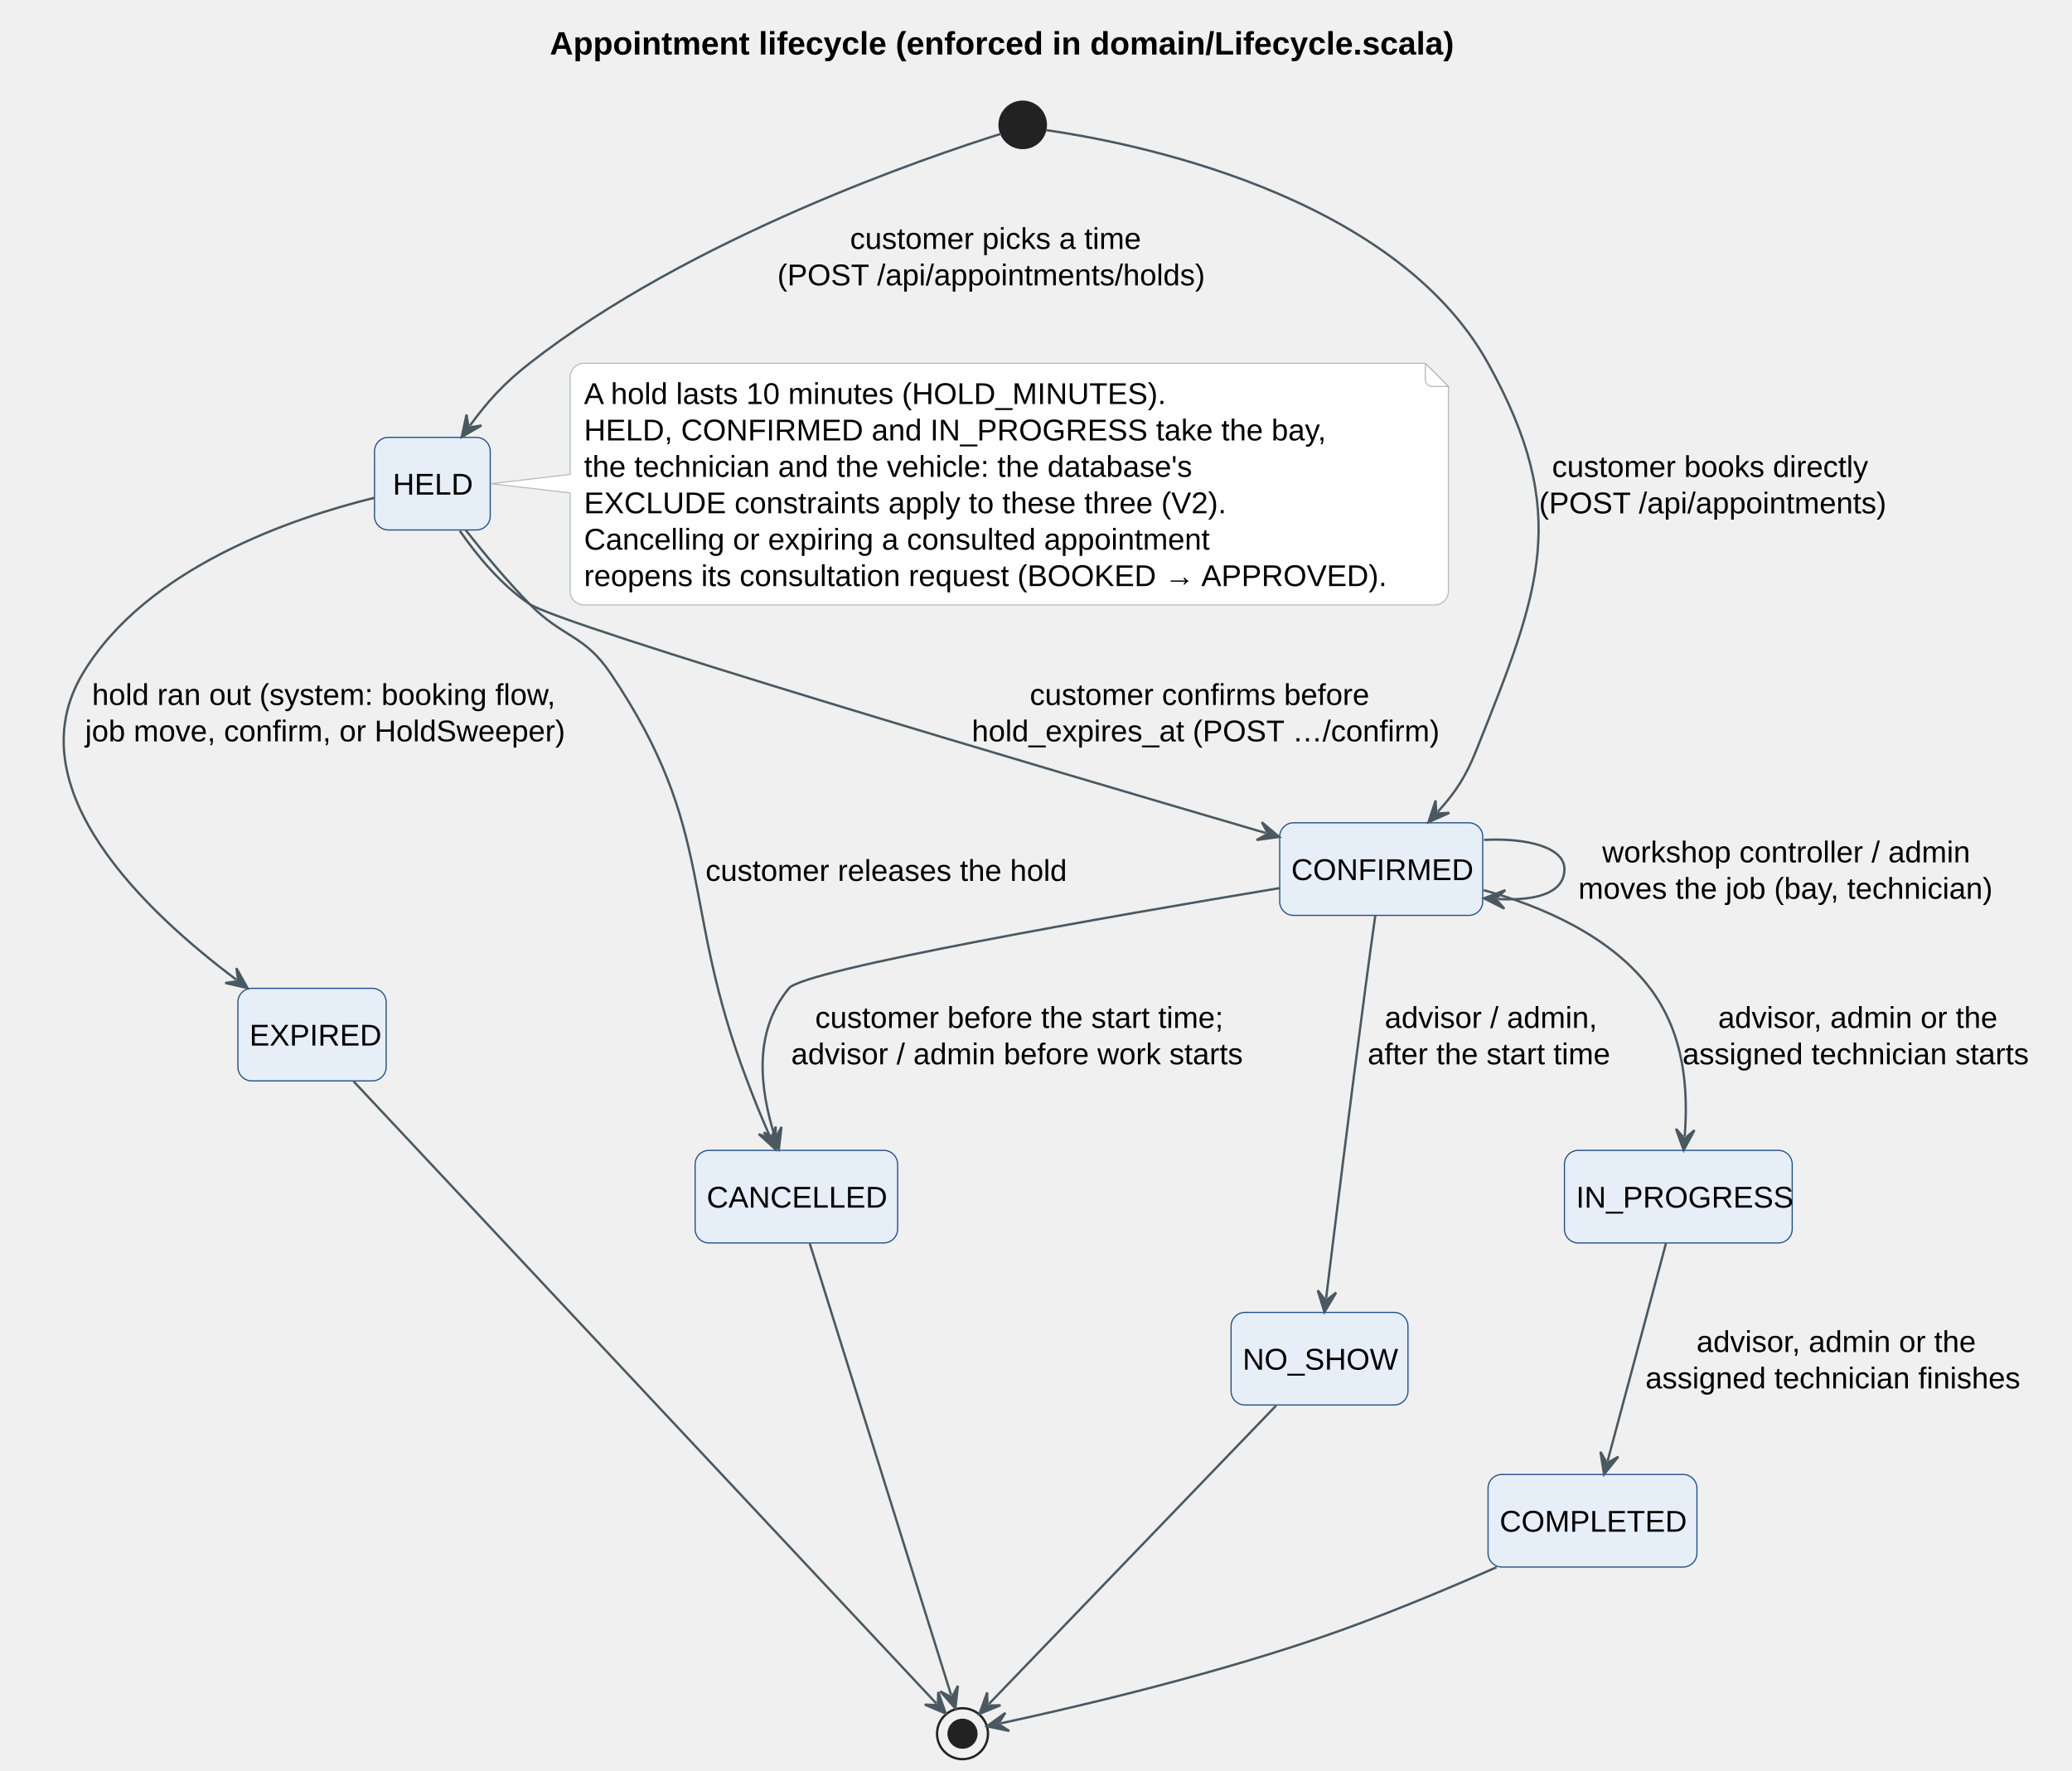
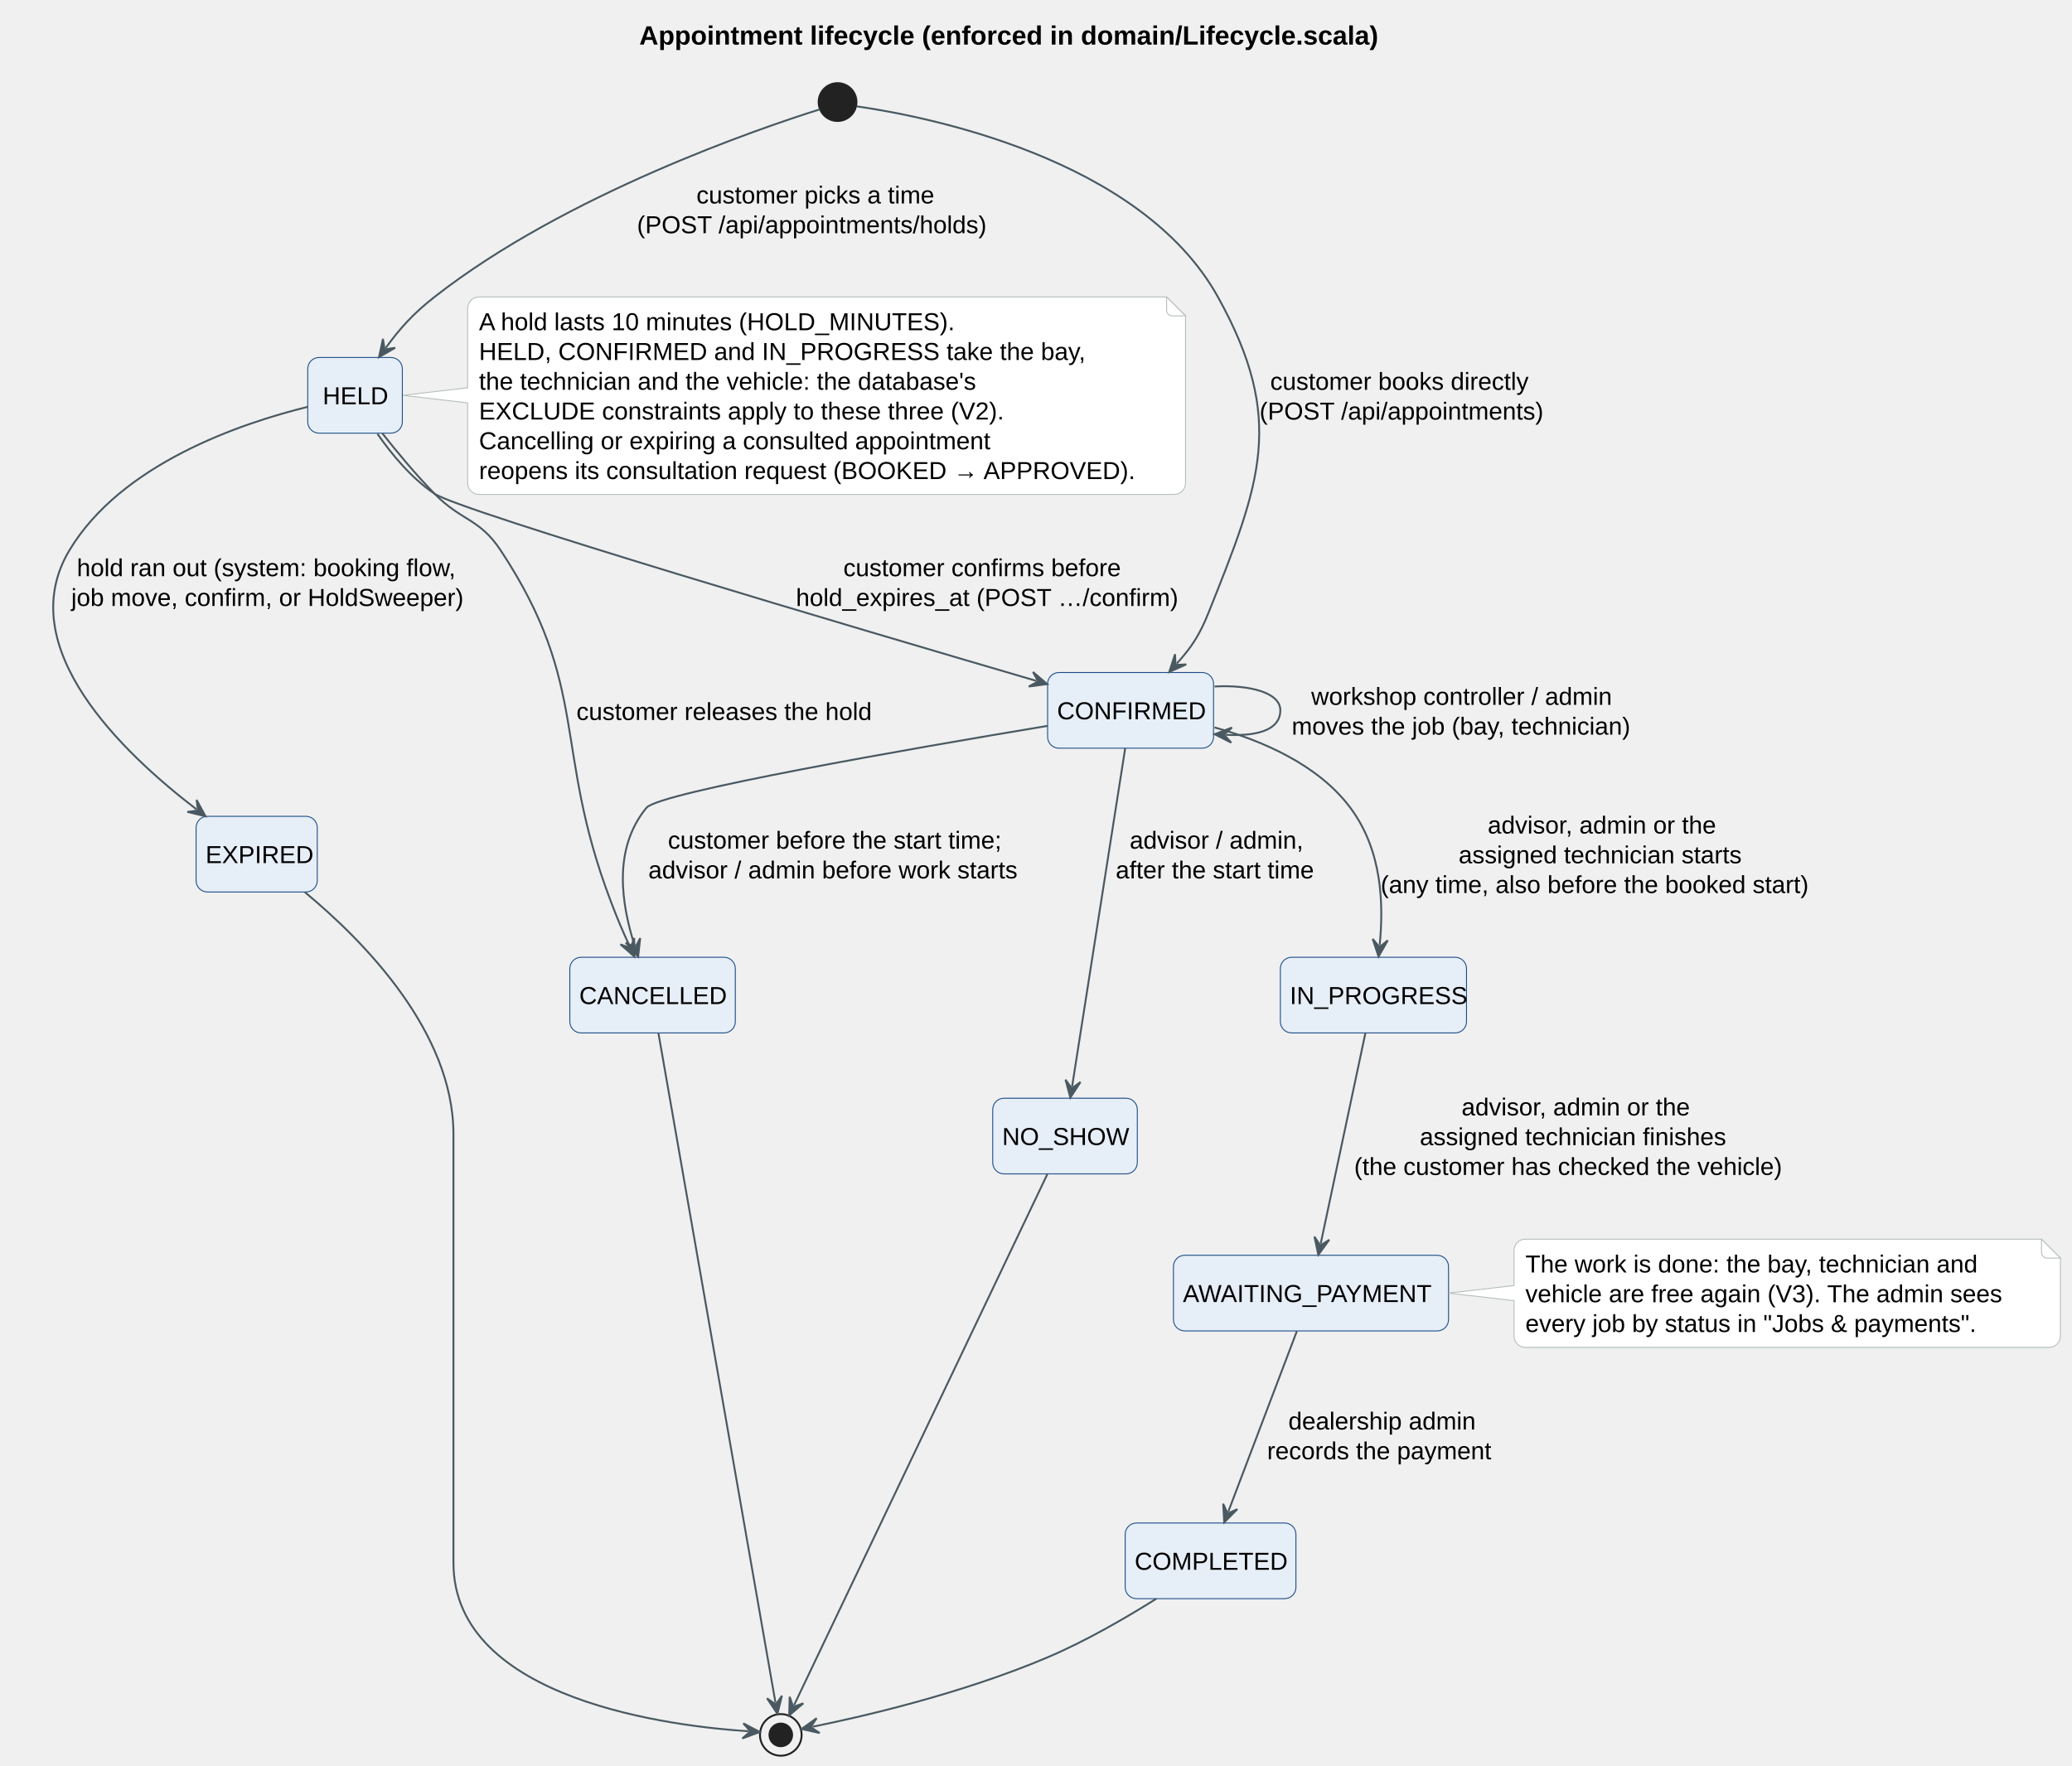
- <svg xmlns="http://www.w3.org/2000/svg" contentStyleType="text/css" height="765px" preserveAspectRatio="none" style="width:895px;height:765px;background:#FFFFFF;" version="1.1" viewBox="0 0 895 765" width="895px" zoomAndPan="magnify">
+ <svg xmlns="http://www.w3.org/2000/svg" contentStyleType="text/css" height="933px" preserveAspectRatio="none" style="width:1095px;height:933px;background:#FFFFFF;" version="1.1" viewBox="0 0 1095 933" width="1095px" zoomAndPan="magnify">
  <defs />
  <g>
-     <text fill="#000000" font-family="Arial" font-size="14" font-weight="bold" lengthAdjust="spacing" textLength="406.185" x="237.503" y="23.562">Appointment lifecycle (enforced in domain/Lifecycle.scala)</text>
-     <ellipse cx="441.76" cy="53.94" fill="#222222" rx="10" ry="10" style="stroke:#222222;stroke-width:1.0;" />
-     <rect fill="#E6EEF7" height="40" rx="6" ry="6" style="stroke:#1D4E89;stroke-width:0.5;" width="50" x="161.76" y="188.94" />
-     <text fill="#000000" font-family="Arial" font-size="13" lengthAdjust="spacing" textLength="34.208" x="169.656" y="213.668">HELD</text>
-     <rect fill="#E6EEF7" height="40" rx="6" ry="6" style="stroke:#1D4E89;stroke-width:0.5;" width="87.702" x="552.76" y="355.44" />
-     <text fill="#000000" font-family="Arial" font-size="13" lengthAdjust="spacing" textLength="77.702" x="557.76" y="380.168">CONFIRMED</text>
-     <rect fill="#E6EEF7" height="40" rx="6" ry="6" style="stroke:#1D4E89;stroke-width:0.5;" width="87.467" x="300.26" y="496.94" />
-     <text fill="#000000" font-family="Arial" font-size="13" lengthAdjust="spacing" textLength="77.467" x="305.26" y="521.668">CANCELLED</text>
-     <rect fill="#E6EEF7" height="40" rx="6" ry="6" style="stroke:#1D4E89;stroke-width:0.5;" width="64.038" x="102.76" y="426.94" />
-     <text fill="#000000" font-family="Arial" font-size="13" lengthAdjust="spacing" textLength="54.038" x="107.76" y="451.668">EXPIRED</text>
-     <rect fill="#E6EEF7" height="40" rx="6" ry="6" style="stroke:#1D4E89;stroke-width:0.5;" width="98.385" x="675.76" y="496.94" />
-     <text fill="#000000" font-family="Arial" font-size="13" lengthAdjust="spacing" textLength="88.385" x="680.76" y="521.668">IN_PROGRESS</text>
-     <rect fill="#E6EEF7" height="40" rx="6" ry="6" style="stroke:#1D4E89;stroke-width:0.5;" width="90.234" x="642.76" y="636.939" />
-     <text fill="#000000" font-family="Arial" font-size="13" lengthAdjust="spacing" textLength="80.234" x="647.76" y="661.668">COMPLETED</text>
-     <rect fill="#E6EEF7" height="40" rx="6" ry="6" style="stroke:#1D4E89;stroke-width:0.5;" width="76.415" x="531.76" y="566.939" />
-     <text fill="#000000" font-family="Arial" font-size="13" lengthAdjust="spacing" textLength="66.415" x="536.76" y="591.668">NO_SHOW</text>
-     <ellipse cx="415.76" cy="748.939" fill="none" rx="11" ry="11" style="stroke:#222222;stroke-width:1.0;" />
-     <ellipse cx="415.76" cy="748.939" fill="#222222" rx="6" ry="6" style="stroke:#222222;stroke-width:1.0;" />
-     <g id="elem_GMN25">
-       <path d="M246.26,162.94 L246.26,204.94 L212.04,208.94 L246.26,212.94 L246.26,255.316 A6,6 0 0 0 252.26,261.316 L619.649,261.316 A6,6 0 0 0 625.649,255.316 L625.649,166.94 L615.649,156.94 L252.26,156.94 A6,6 0 0 0 246.26,162.94 " fill="#FFFFFF" style="stroke:#B5BFBB;stroke-width:0.5;" />
-       <path d="M615.649,156.94 L615.649,163.94 A3,3 0 0 0 618.649,166.94 L625.649,166.94 L615.649,156.94 " fill="#FFFFFF" style="stroke:#B5BFBB;stroke-width:0.5;" />
-       <text fill="#000000" font-family="Arial" font-size="13" lengthAdjust="spacing" textLength="259.092" x="252.26" y="174.533">A hold lasts 10 minutes (HOLD_MINUTES).</text>
-       <text fill="#000000" font-family="Arial" font-size="13" lengthAdjust="spacing" textLength="321.014" x="252.26" y="190.263">HELD, CONFIRMED and IN_PROGRESS take the bay,</text>
-       <text fill="#000000" font-family="Arial" font-size="13" lengthAdjust="spacing" textLength="281.658" x="252.26" y="205.992">the technician and the vehicle: the database's</text>
-       <text fill="#000000" font-family="Arial" font-size="13" lengthAdjust="spacing" textLength="292.291" x="252.26" y="221.722">EXCLUDE constraints apply to these three (V2).</text>
-       <text fill="#000000" font-family="Arial" font-size="13" lengthAdjust="spacing" textLength="289.72" x="252.26" y="237.451">Cancelling or expiring a consulted appointment</text>
-       <text fill="#000000" font-family="Arial" font-size="13" lengthAdjust="spacing" textLength="358.389" x="252.26" y="253.181">reopens its consultation request (BOOKED → APPROVED).</text>
+     <text fill="#000000" font-family="Arial" font-size="14" font-weight="bold" lengthAdjust="spacing" textLength="406.185" x="337.848" y="23.562">Appointment lifecycle (enforced in domain/Lifecycle.scala)</text>
+     <ellipse cx="442.63" cy="53.94" fill="#222222" rx="10" ry="10" style="stroke:#222222;stroke-width:1.0;" />
+     <rect fill="#E6EEF7" height="40" rx="6" ry="6" style="stroke:#1D4E89;stroke-width:0.5;" width="50" x="162.63" y="188.94" />
+     <text fill="#000000" font-family="Arial" font-size="13" lengthAdjust="spacing" textLength="34.208" x="170.526" y="213.668">HELD</text>
+     <rect fill="#E6EEF7" height="40" rx="6" ry="6" style="stroke:#1D4E89;stroke-width:0.5;" width="87.702" x="553.63" y="355.44" />
+     <text fill="#000000" font-family="Arial" font-size="13" lengthAdjust="spacing" textLength="77.702" x="558.63" y="380.168">CONFIRMED</text>
+     <rect fill="#E6EEF7" height="40" rx="6" ry="6" style="stroke:#1D4E89;stroke-width:0.5;" width="87.467" x="301.13" y="505.94" />
+     <text fill="#000000" font-family="Arial" font-size="13" lengthAdjust="spacing" textLength="77.467" x="306.13" y="530.668">CANCELLED</text>
+     <rect fill="#E6EEF7" height="40" rx="6" ry="6" style="stroke:#1D4E89;stroke-width:0.5;" width="64.038" x="103.63" y="431.44" />
+     <text fill="#000000" font-family="Arial" font-size="13" lengthAdjust="spacing" textLength="54.038" x="108.63" y="456.168">EXPIRED</text>
+     <rect fill="#E6EEF7" height="40" rx="6" ry="6" style="stroke:#1D4E89;stroke-width:0.5;" width="98.385" x="676.63" y="505.94" />
+     <text fill="#000000" font-family="Arial" font-size="13" lengthAdjust="spacing" textLength="88.385" x="681.63" y="530.668">IN_PROGRESS</text>
+     <rect fill="#E6EEF7" height="40" rx="6" ry="6" style="stroke:#1D4E89;stroke-width:0.5;" width="145.383" x="620.13" y="663.439" />
+     <text fill="#000000" font-family="Arial" font-size="13" lengthAdjust="spacing" textLength="135.383" x="625.13" y="688.168">AWAITING_PAYMENT</text>
+     <rect fill="#E6EEF7" height="40" rx="6" ry="6" style="stroke:#1D4E89;stroke-width:0.5;" width="90.234" x="594.63" y="804.939" />
+     <text fill="#000000" font-family="Arial" font-size="13" lengthAdjust="spacing" textLength="80.234" x="599.63" y="829.668">COMPLETED</text>
+     <rect fill="#E6EEF7" height="40" rx="6" ry="6" style="stroke:#1D4E89;stroke-width:0.5;" width="76.415" x="524.63" y="580.439" />
+     <text fill="#000000" font-family="Arial" font-size="13" lengthAdjust="spacing" textLength="66.415" x="529.63" y="605.168">NO_SHOW</text>
+     <ellipse cx="412.63" cy="916.939" fill="none" rx="11" ry="11" style="stroke:#222222;stroke-width:1.0;" />
+     <ellipse cx="412.63" cy="916.939" fill="#222222" rx="6" ry="6" style="stroke:#222222;stroke-width:1.0;" />
+     <g id="elem_GMN27">
+       <path d="M247.13,162.94 L247.13,204.94 L212.91,208.94 L247.13,212.94 L247.13,255.316 A6,6 0 0 0 253.13,261.316 L620.519,261.316 A6,6 0 0 0 626.519,255.316 L626.519,166.94 L616.519,156.94 L253.13,156.94 A6,6 0 0 0 247.13,162.94 " fill="#FFFFFF" style="stroke:#B5BFBB;stroke-width:0.5;" />
+       <path d="M616.519,156.94 L616.519,163.94 A3,3 0 0 0 619.519,166.94 L626.519,166.94 L616.519,156.94 " fill="#FFFFFF" style="stroke:#B5BFBB;stroke-width:0.5;" />
+       <text fill="#000000" font-family="Arial" font-size="13" lengthAdjust="spacing" textLength="259.092" x="253.13" y="174.533">A hold lasts 10 minutes (HOLD_MINUTES).</text>
+       <text fill="#000000" font-family="Arial" font-size="13" lengthAdjust="spacing" textLength="321.014" x="253.13" y="190.263">HELD, CONFIRMED and IN_PROGRESS take the bay,</text>
+       <text fill="#000000" font-family="Arial" font-size="13" lengthAdjust="spacing" textLength="281.658" x="253.13" y="205.992">the technician and the vehicle: the database's</text>
+       <text fill="#000000" font-family="Arial" font-size="13" lengthAdjust="spacing" textLength="292.291" x="253.13" y="221.722">EXCLUDE constraints apply to these three (V2).</text>
+       <text fill="#000000" font-family="Arial" font-size="13" lengthAdjust="spacing" textLength="289.72" x="253.13" y="237.451">Cancelling or expiring a consulted appointment</text>
+       <text fill="#000000" font-family="Arial" font-size="13" lengthAdjust="spacing" textLength="358.389" x="253.13" y="253.181">reopens its consultation request (BOOKED → APPROVED).</text>
+     </g>
+     <g id="elem_GMN30">
+       <path d="M800.13,660.939 L800.13,679.439 L765.47,683.439 L800.13,687.439 L800.13,706.128 A6,6 0 0 0 806.13,712.128 L1082.88,712.128 A6,6 0 0 0 1088.88,706.128 L1088.88,664.939 L1078.88,654.939 L806.13,654.939 A6,6 0 0 0 800.13,660.939 " fill="#FFFFFF" style="stroke:#B5BFBB;stroke-width:0.5;" />
+       <path d="M1078.88,654.939 L1078.88,661.939 A3,3 0 0 0 1081.88,664.939 L1088.88,664.939 L1078.88,654.939 " fill="#FFFFFF" style="stroke:#B5BFBB;stroke-width:0.5;" />
+       <text fill="#000000" font-family="Arial" font-size="13" lengthAdjust="spacing" textLength="256.585" x="806.13" y="672.533">The work is done: the bay, technician and</text>
+       <text fill="#000000" font-family="Arial" font-size="13" lengthAdjust="spacing" textLength="267.75" x="806.13" y="688.263">vehicle are free again (V3). The admin sees</text>
+       <text fill="#000000" font-family="Arial" font-size="13" lengthAdjust="spacing" textLength="257.067" x="806.13" y="703.992">every job by status in "Jobs &amp; payments".</text>
    </g>
    <g id="link_*start*_HELD">
-       <path d="M432.46,57.77 C401.22,67.59 298.16,102.6 228.76,156.94 C217.38,165.85 210.556,173.492 202.976,183.882 " fill="none" id="*start*-to-HELD" style="stroke:#4A5961;stroke-width:1.0;" />
-       <polygon fill="#4A5961" points="199.44,188.73,207.976,183.816,202.387,184.69,201.513,179.101,199.44,188.73" style="stroke:#4A5961;stroke-width:1.0;" />
-       <text fill="#000000" font-family="Arial" font-size="13" lengthAdjust="spacing" textLength="135.053" x="367.178" y="107.533">customer picks a time</text>
-       <text fill="#000000" font-family="Arial" font-size="13" lengthAdjust="spacing" textLength="197.888" x="335.76" y="123.263">(POST /api/appointments/holds)</text>
+       <path d="M433.33,57.77 C402.09,67.59 299.03,102.6 229.63,156.94 C218.25,165.85 211.426,173.492 203.846,183.882 " fill="none" id="*start*-to-HELD" style="stroke:#4A5961;stroke-width:1.0;" />
+       <polygon fill="#4A5961" points="200.31,188.73,208.846,183.816,203.257,184.69,202.383,179.101,200.31,188.73" style="stroke:#4A5961;stroke-width:1.0;" />
+       <text fill="#000000" font-family="Arial" font-size="13" lengthAdjust="spacing" textLength="135.053" x="368.048" y="107.533">customer picks a time</text>
+       <text fill="#000000" font-family="Arial" font-size="13" lengthAdjust="spacing" textLength="197.888" x="336.63" y="123.263">(POST /api/appointments/holds)</text>
    </g>
    <g id="link_*start*_CONFIRMED">
-       <path d="M451.94,56.219 C486.85,61.23 601.75,83.029 642.76,156.94 C678.78,221.869 665.34,255 637.76,323.94 C633.14,335.469 628.938,341.963 621.067,350.693 " fill="none" id="*start*-to-CONFIRMED" style="stroke:#4A5961;stroke-width:1.0;" />
-       <polygon fill="#4A5961" points="617.05,355.149,626.047,351.143,620.398,351.436,620.105,345.786,617.05,355.149" style="stroke:#4A5961;stroke-width:1.0;" />
-       <text fill="#000000" font-family="Arial" font-size="13" lengthAdjust="spacing" textLength="148.459" x="670.406" y="206.033">customer books directly</text>
-       <text fill="#000000" font-family="Arial" font-size="13" lengthAdjust="spacing" textLength="159.751" x="664.76" y="221.763">(POST /api/appointments)</text>
+       <path d="M452.81,56.219 C487.72,61.23 602.62,83.029 643.63,156.94 C679.65,221.869 666.21,255 638.63,323.94 C634.01,335.469 629.808,341.963 621.938,350.693 " fill="none" id="*start*-to-CONFIRMED" style="stroke:#4A5961;stroke-width:1.0;" />
+       <polygon fill="#4A5961" points="617.92,355.149,626.917,351.143,621.268,351.436,620.975,345.786,617.92,355.149" style="stroke:#4A5961;stroke-width:1.0;" />
+       <text fill="#000000" font-family="Arial" font-size="13" lengthAdjust="spacing" textLength="148.459" x="671.276" y="206.033">customer books directly</text>
+       <text fill="#000000" font-family="Arial" font-size="13" lengthAdjust="spacing" textLength="159.751" x="665.63" y="221.763">(POST /api/appointments)</text>
    </g>
    <g id="link_HELD_CONFIRMED">
-       <path d="M198.61,229.31 C206.06,240.019 216.56,252.769 228.76,260.94 C242.59,270.209 452.062,332.123 546.802,359.863 " fill="none" id="HELD-to-CONFIRMED" style="stroke:#4A5961;stroke-width:1.0;" />
-       <polygon fill="#4A5961" points="552.56,361.55,545.047,355.182,547.761,360.144,542.799,362.859,552.56,361.55" style="stroke:#4A5961;stroke-width:1.0;" />
-       <text fill="#000000" font-family="Arial" font-size="13" lengthAdjust="spacing" textLength="159.821" x="444.827" y="304.533">customer confirms before</text>
-       <text fill="#000000" font-family="Arial" font-size="13" lengthAdjust="spacing" textLength="209.955" x="419.76" y="320.263">hold_expires_at (POST …/confirm)</text>
+       <path d="M199.48,229.31 C206.93,240.019 217.43,252.769 229.63,260.94 C243.46,270.209 452.932,332.123 547.672,359.863 " fill="none" id="HELD-to-CONFIRMED" style="stroke:#4A5961;stroke-width:1.0;" />
+       <polygon fill="#4A5961" points="553.43,361.55,545.917,355.182,548.631,360.144,543.669,362.859,553.43,361.55" style="stroke:#4A5961;stroke-width:1.0;" />
+       <text fill="#000000" font-family="Arial" font-size="13" lengthAdjust="spacing" textLength="159.821" x="445.697" y="304.533">customer confirms before</text>
+       <text fill="#000000" font-family="Arial" font-size="13" lengthAdjust="spacing" textLength="209.955" x="420.63" y="320.263">hold_expires_at (POST …/confirm)</text>
    </g>
    <g id="link_HELD_CANCELLED">
-       <path d="M201.18,229.019 C208.96,238.899 218.96,250.95 228.76,260.94 C243.1,275.57 252.31,273.95 263.76,290.94 C309.85,359.36 293.37,389.849 322.76,466.94 C326.51,476.8 328.683,482.094 332.603,491.043 " fill="none" id="HELD-to-CANCELLED" style="stroke:#4A5961;stroke-width:1.0;" />
-       <polygon fill="#4A5961" points="335.01,496.539,335.063,486.691,333.004,491.959,327.735,489.9,335.01,496.539" style="stroke:#4A5961;stroke-width:1.0;" />
-       <text fill="#000000" font-family="Arial" font-size="13" lengthAdjust="spacing" textLength="166.766" x="304.76" y="380.533">customer releases the hold</text>
+       <path d="M202.05,229.019 C209.83,238.899 219.83,250.95 229.63,260.94 C243.97,275.57 253.35,273.839 264.63,290.94 C312.06,362.88 292.04,395.38 322.63,475.94 C326.4,485.88 328.646,491.236 332.786,500.166 " fill="none" id="HELD-to-CANCELLED" style="stroke:#4A5961;stroke-width:1.0;" />
+       <polygon fill="#4A5961" points="335.31,505.61,335.154,495.762,333.207,501.073,327.896,499.127,335.31,505.61" style="stroke:#4A5961;stroke-width:1.0;" />
+       <text fill="#000000" font-family="Arial" font-size="13" lengthAdjust="spacing" textLength="166.766" x="304.63" y="380.533">customer releases the hold</text>
    </g>
    <g id="link_HELD_EXPIRED">
-       <path d="M161.71,215.04 C126.38,223.73 63.17,245.119 35.76,290.94 C6,340.67 63.399,394.2 102.119,423.23 " fill="none" id="HELD-to-EXPIRED" style="stroke:#4A5961;stroke-width:1.0;" />
-       <polygon fill="#4A5961" points="106.92,426.829,102.119,418.23,102.919,423.83,97.32,424.631,106.92,426.829" style="stroke:#4A5961;stroke-width:1.0;" />
-       <text fill="#000000" font-family="Arial" font-size="13" lengthAdjust="spacing" textLength="216.842" x="39.737" y="304.533">hold ran out (system: booking flow,</text>
-       <text fill="#000000" font-family="Arial" font-size="13" lengthAdjust="spacing" textLength="222.796" x="36.76" y="320.263">job move, confirm, or HoldSweeper)</text>
+       <path d="M162.58,215.04 C127.25,223.73 64.04,245.119 36.63,290.94 C6,342.12 64.988,397.979 103.838,427.759 " fill="none" id="HELD-to-EXPIRED" style="stroke:#4A5961;stroke-width:1.0;" />
+       <polygon fill="#4A5961" points="108.6,431.409,103.891,422.76,104.632,428.368,99.024,429.109,108.6,431.409" style="stroke:#4A5961;stroke-width:1.0;" />
+       <text fill="#000000" font-family="Arial" font-size="13" lengthAdjust="spacing" textLength="216.842" x="40.607" y="304.533">hold ran out (system: booking flow,</text>
+       <text fill="#000000" font-family="Arial" font-size="13" lengthAdjust="spacing" textLength="222.796" x="37.63" y="320.263">job move, confirm, or HoldSweeper)</text>
    </g>
    <g id="link_CONFIRMED_IN_PROGRESS">
-       <path d="M640.89,384.539 C665.9,391.49 695.54,404.159 712.76,426.94 C727.98,447.089 729.197,471.397 727.707,490.917 " fill="none" id="CONFIRMED-to-IN_PROGRESS" style="stroke:#4A5961;stroke-width:1.0;" />
-       <polygon fill="#4A5961" points="727.25,496.899,731.923,488.23,727.631,491.914,723.947,487.621,727.25,496.899" style="stroke:#4A5961;stroke-width:1.0;" />
-       <text fill="#000000" font-family="Arial" font-size="13" lengthAdjust="spacing" textLength="129.664" x="742.144" y="444.033">advisor, admin or the</text>
-       <text fill="#000000" font-family="Arial" font-size="13" lengthAdjust="spacing" textLength="160.431" x="726.76" y="459.763">assigned technician starts</text>
+       <path d="M641.86,384.469 C666.9,391.389 696.55,404.05 713.63,426.94 C730.64,449.75 731.229,478.208 729.119,499.608 " fill="none" id="CONFIRMED-to-IN_PROGRESS" style="stroke:#4A5961;stroke-width:1.0;" />
+       <polygon fill="#4A5961" points="728.53,505.579,733.394,497.015,729.021,500.604,725.432,496.23,728.53,505.579" style="stroke:#4A5961;stroke-width:1.0;" />
+       <text fill="#000000" font-family="Arial" font-size="13" lengthAdjust="spacing" textLength="129.664" x="786.222" y="440.533">advisor, admin or the</text>
+       <text fill="#000000" font-family="Arial" font-size="13" lengthAdjust="spacing" textLength="160.431" x="770.839" y="456.263">assigned technician starts</text>
+       <text fill="#000000" font-family="Arial" font-size="13" lengthAdjust="spacing" textLength="242.849" x="729.63" y="471.992">(any time, also before the booked start)</text>
    </g>
-     <g id="link_IN_PROGRESS_COMPLETED">
-       <path d="M719.61,537.13 C712.54,563.49 701.453,604.844 694.413,631.114 " fill="none" id="IN_PROGRESS-to-COMPLETED" style="stroke:#4A5961;stroke-width:1.0;" />
-       <polygon fill="#4A5961" points="692.86,636.909,699.053,629.252,694.154,632.08,691.326,627.181,692.86,636.909" style="stroke:#4A5961;stroke-width:1.0;" />
-       <text fill="#000000" font-family="Arial" font-size="13" lengthAdjust="spacing" textLength="129.664" x="732.821" y="584.033">advisor, admin or the</text>
-       <text fill="#000000" font-family="Arial" font-size="13" lengthAdjust="spacing" textLength="173.786" x="710.76" y="599.763">assigned technician finishes</text>
+     <g id="link_IN_PROGRESS_AWAITING_PAYMENT">
+       <path d="M721.58,546.01 C715.25,575.85 704.307,627.41 697.947,657.35 " fill="none" id="IN_PROGRESS-to-AWAITING_PAYMENT" style="stroke:#4A5961;stroke-width:1.0;" />
+       <polygon fill="#4A5961" points="696.7,663.22,702.483,655.247,697.739,658.329,694.657,653.585,696.7,663.22" style="stroke:#4A5961;stroke-width:1.0;" />
+       <text fill="#000000" font-family="Arial" font-size="13" lengthAdjust="spacing" textLength="129.664" x="772.4" y="589.533">advisor, admin or the</text>
+       <text fill="#000000" font-family="Arial" font-size="13" lengthAdjust="spacing" textLength="173.786" x="750.339" y="605.263">assigned technician finishes</text>
+       <text fill="#000000" font-family="Arial" font-size="13" lengthAdjust="spacing" textLength="243.204" x="715.63" y="620.992">(the customer has checked the vehicle)</text>
+     </g>
+     <g id="link_AWAITING_PAYMENT_COMPLETED">
+       <path d="M685.37,703.539 C675.27,730.11 659.23,772.33 649.1,799.01 " fill="none" id="AWAITING_PAYMENT-to-COMPLETED" style="stroke:#4A5961;stroke-width:1.0;" />
+       <polygon fill="#4A5961" points="646.97,804.62,653.904,797.625,648.745,799.945,646.425,794.786,646.97,804.62" style="stroke:#4A5961;stroke-width:1.0;" />
+       <text fill="#000000" font-family="Arial" font-size="13" lengthAdjust="spacing" textLength="105.251" x="680.859" y="755.533">dealership admin</text>
+       <text fill="#000000" font-family="Arial" font-size="13" lengthAdjust="spacing" textLength="127.709" x="669.63" y="771.263">records the payment</text>
    </g>
    <g id="link_CONFIRMED_CANCELLED">
-       <path d="M552.74,383.639 C481.33,395.519 347.49,418.75 340.76,426.94 C324.85,446.289 328.505,471.058 334.635,490.848 " fill="none" id="CONFIRMED-to-CANCELLED" style="stroke:#4A5961;stroke-width:1.0;" />
-       <polygon fill="#4A5961" points="336.41,496.579,337.568,486.799,334.931,491.803,329.926,489.166,336.41,496.579" style="stroke:#4A5961;stroke-width:1.0;" />
-       <text fill="#000000" font-family="Arial" font-size="13" lengthAdjust="spacing" textLength="190.5" x="352.116" y="444.033">customer before the start time;</text>
-       <text fill="#000000" font-family="Arial" font-size="13" lengthAdjust="spacing" textLength="211.212" x="341.76" y="459.763">advisor / admin before work starts</text>
+       <path d="M553.61,383.639 C482.2,395.519 348.36,418.75 341.63,426.94 C323.57,448.899 328.534,478.191 335.423,499.881 " fill="none" id="CONFIRMED-to-CANCELLED" style="stroke:#4A5961;stroke-width:1.0;" />
+       <polygon fill="#4A5961" points="337.24,505.599,338.327,495.811,335.726,500.834,330.703,498.233,337.24,505.599" style="stroke:#4A5961;stroke-width:1.0;" />
+       <text fill="#000000" font-family="Arial" font-size="13" lengthAdjust="spacing" textLength="190.5" x="352.986" y="448.533">customer before the start time;</text>
+       <text fill="#000000" font-family="Arial" font-size="13" lengthAdjust="spacing" textLength="211.212" x="342.63" y="464.263">advisor / admin before work starts</text>
    </g>
    <g id="link_CONFIRMED_NO_SHOW">
-       <path d="M594.04,395.62 C592.72,405.05 591.12,416.589 589.76,426.94 C583.08,477.409 576.458,531.024 572.808,560.884 " fill="none" id="CONFIRMED-to-NO_SHOW" style="stroke:#4A5961;stroke-width:1.0;" />
-       <polygon fill="#4A5961" points="572.08,566.84,577.143,558.391,572.687,561.876,569.202,557.421,572.08,566.84" style="stroke:#4A5961;stroke-width:1.0;" />
-       <text fill="#000000" font-family="Arial" font-size="13" lengthAdjust="spacing" textLength="98.484" x="598.145" y="444.033">advisor / admin,</text>
-       <text fill="#000000" font-family="Arial" font-size="13" lengthAdjust="spacing" textLength="113.255" x="590.76" y="459.763">after the start time</text>
+       <path d="M594.64,395.45 C588.05,437.479 573.221,531.962 566.581,574.232 " fill="none" id="CONFIRMED-to-NO_SHOW" style="stroke:#4A5961;stroke-width:1.0;" />
+       <polygon fill="#4A5961" points="565.65,580.159,570.998,571.889,566.426,575.22,563.095,570.648,565.65,580.159" style="stroke:#4A5961;stroke-width:1.0;" />
+       <text fill="#000000" font-family="Arial" font-size="13" lengthAdjust="spacing" textLength="98.484" x="597.015" y="448.533">advisor / admin,</text>
+       <text fill="#000000" font-family="Arial" font-size="13" lengthAdjust="spacing" textLength="113.255" x="589.63" y="464.263">after the start time</text>
    </g>
    <g id="link_CONFIRMED_CONFIRMED">
-       <path d="M641.02,362.82 C659.78,361.87 675.76,366.079 675.76,375.44 C675.76,384.8 665.772,389.313 647.012,388.363 " fill="none" id="CONFIRMED-to-CONFIRMED" style="stroke:#4A5961;stroke-width:1.0;" />
-       <polygon fill="#4A5961" points="641.02,388.06,649.806,392.51,646.014,388.312,650.211,384.52,641.02,388.06" style="stroke:#4A5961;stroke-width:1.0;" />
-       <text fill="#000000" font-family="Arial" font-size="13" lengthAdjust="spacing" textLength="172.51" x="692.056" y="372.533">workshop controller / admin</text>
-       <text fill="#000000" font-family="Arial" font-size="13" lengthAdjust="spacing" textLength="193.102" x="681.76" y="388.263">moves the job (bay, technician)</text>
+       <path d="M641.89,362.82 C660.65,361.87 676.63,366.079 676.63,375.44 C676.63,384.8 666.642,389.313 647.882,388.363 " fill="none" id="CONFIRMED-to-CONFIRMED" style="stroke:#4A5961;stroke-width:1.0;" />
+       <polygon fill="#4A5961" points="641.89,388.06,650.676,392.51,646.884,388.312,651.081,384.52,641.89,388.06" style="stroke:#4A5961;stroke-width:1.0;" />
+       <text fill="#000000" font-family="Arial" font-size="13" lengthAdjust="spacing" textLength="172.51" x="692.926" y="372.533">workshop controller / admin</text>
+       <text fill="#000000" font-family="Arial" font-size="13" lengthAdjust="spacing" textLength="193.102" x="682.63" y="388.263">moves the job (bay, technician)</text>
    </g>
    <g id="link_COMPLETED_*end*">
-       <path d="M646.46,677 C623.81,687.01 595.07,699.019 568.76,707.939 C516.23,725.74 457.206,739.089 432.166,744.469 " fill="none" id="COMPLETED-to-*end*" style="stroke:#4A5961;stroke-width:1.0;" />
-       <polygon fill="#4A5961" points="426.3,745.73,435.939,747.75,431.188,744.679,434.259,739.928,426.3,745.73" style="stroke:#4A5961;stroke-width:1.0;" />
+       <path d="M611.11,844.949 C594.8,855.189 573.66,867.439 553.63,875.939 C507.02,895.73 453.55,907.725 429.43,912.625 " fill="none" id="COMPLETED-to-*end*" style="stroke:#4A5961;stroke-width:1.0;" />
+       <polygon fill="#4A5961" points="423.55,913.819,433.166,915.948,428.45,912.824,431.574,908.108,423.55,913.819" style="stroke:#4A5961;stroke-width:1.0;" />
    </g>
    <g id="link_CANCELLED_*end*">
-       <path d="M349.77,537.149 C364.44,584.01 399.858,697.153 410.858,732.293 " fill="none" id="CANCELLED-to-*end*" style="stroke:#4A5961;stroke-width:1.0;" />
-       <polygon fill="#4A5961" points="412.65,738.019,413.779,728.236,411.156,733.248,406.144,730.625,412.65,738.019" style="stroke:#4A5961;stroke-width:1.0;" />
+       <path d="M347.95,545.97 C360.08,615.37 400.697,847.689 409.817,899.879 " fill="none" id="CANCELLED-to-*end*" style="stroke:#4A5961;stroke-width:1.0;" />
+       <polygon fill="#4A5961" points="410.85,905.789,413.241,896.235,409.989,900.864,405.361,897.612,410.85,905.789" style="stroke:#4A5961;stroke-width:1.0;" />
    </g>
    <g id="link_NO_SHOW_*end*">
-       <path d="M551.18,607.24 C517.1,642.649 450.141,712.217 427.211,736.037 " fill="none" id="NO_SHOW-to-*end*" style="stroke:#4A5961;stroke-width:1.0;" />
-       <polygon fill="#4A5961" points="423.05,740.36,432.173,736.65,426.518,736.757,426.41,731.101,423.05,740.36" style="stroke:#4A5961;stroke-width:1.0;" />
+       <path d="M553.47,620.639 C524.84,680.649 440.323,857.874 419.643,901.224 " fill="none" id="NO_SHOW-to-*end*" style="stroke:#4A5961;stroke-width:1.0;" />
+       <polygon fill="#4A5961" points="417.06,906.639,424.545,900.239,419.213,902.127,417.325,896.794,417.06,906.639" style="stroke:#4A5961;stroke-width:1.0;" />
    </g>
    <g id="link_EXPIRED_*end*">
-       <path d="M152.76,467.159 C207.75,525.88 367.909,696.85 404.409,735.83 " fill="none" id="EXPIRED-to-*end*" style="stroke:#4A5961;stroke-width:1.0;" />
-       <polygon fill="#4A5961" points="408.51,740.21,405.278,730.906,405.092,736.56,399.439,736.374,408.51,740.21" style="stroke:#4A5961;stroke-width:1.0;" />
+       <path d="M161.07,471.5 C191.86,496.959 239.63,545.199 239.63,599.439 C239.63,599.439 239.63,599.439 239.63,825.939 C239.63,899.24 357.373,912.54 395.553,915.02 " fill="none" id="EXPIRED-to-*end*" style="stroke:#4A5961;stroke-width:1.0;" />
+       <polygon fill="#4A5961" points="401.54,915.409,392.818,910.835,396.55,915.085,392.3,918.818,401.54,915.409" style="stroke:#4A5961;stroke-width:1.0;" />
    </g>
  </g>
</svg>
